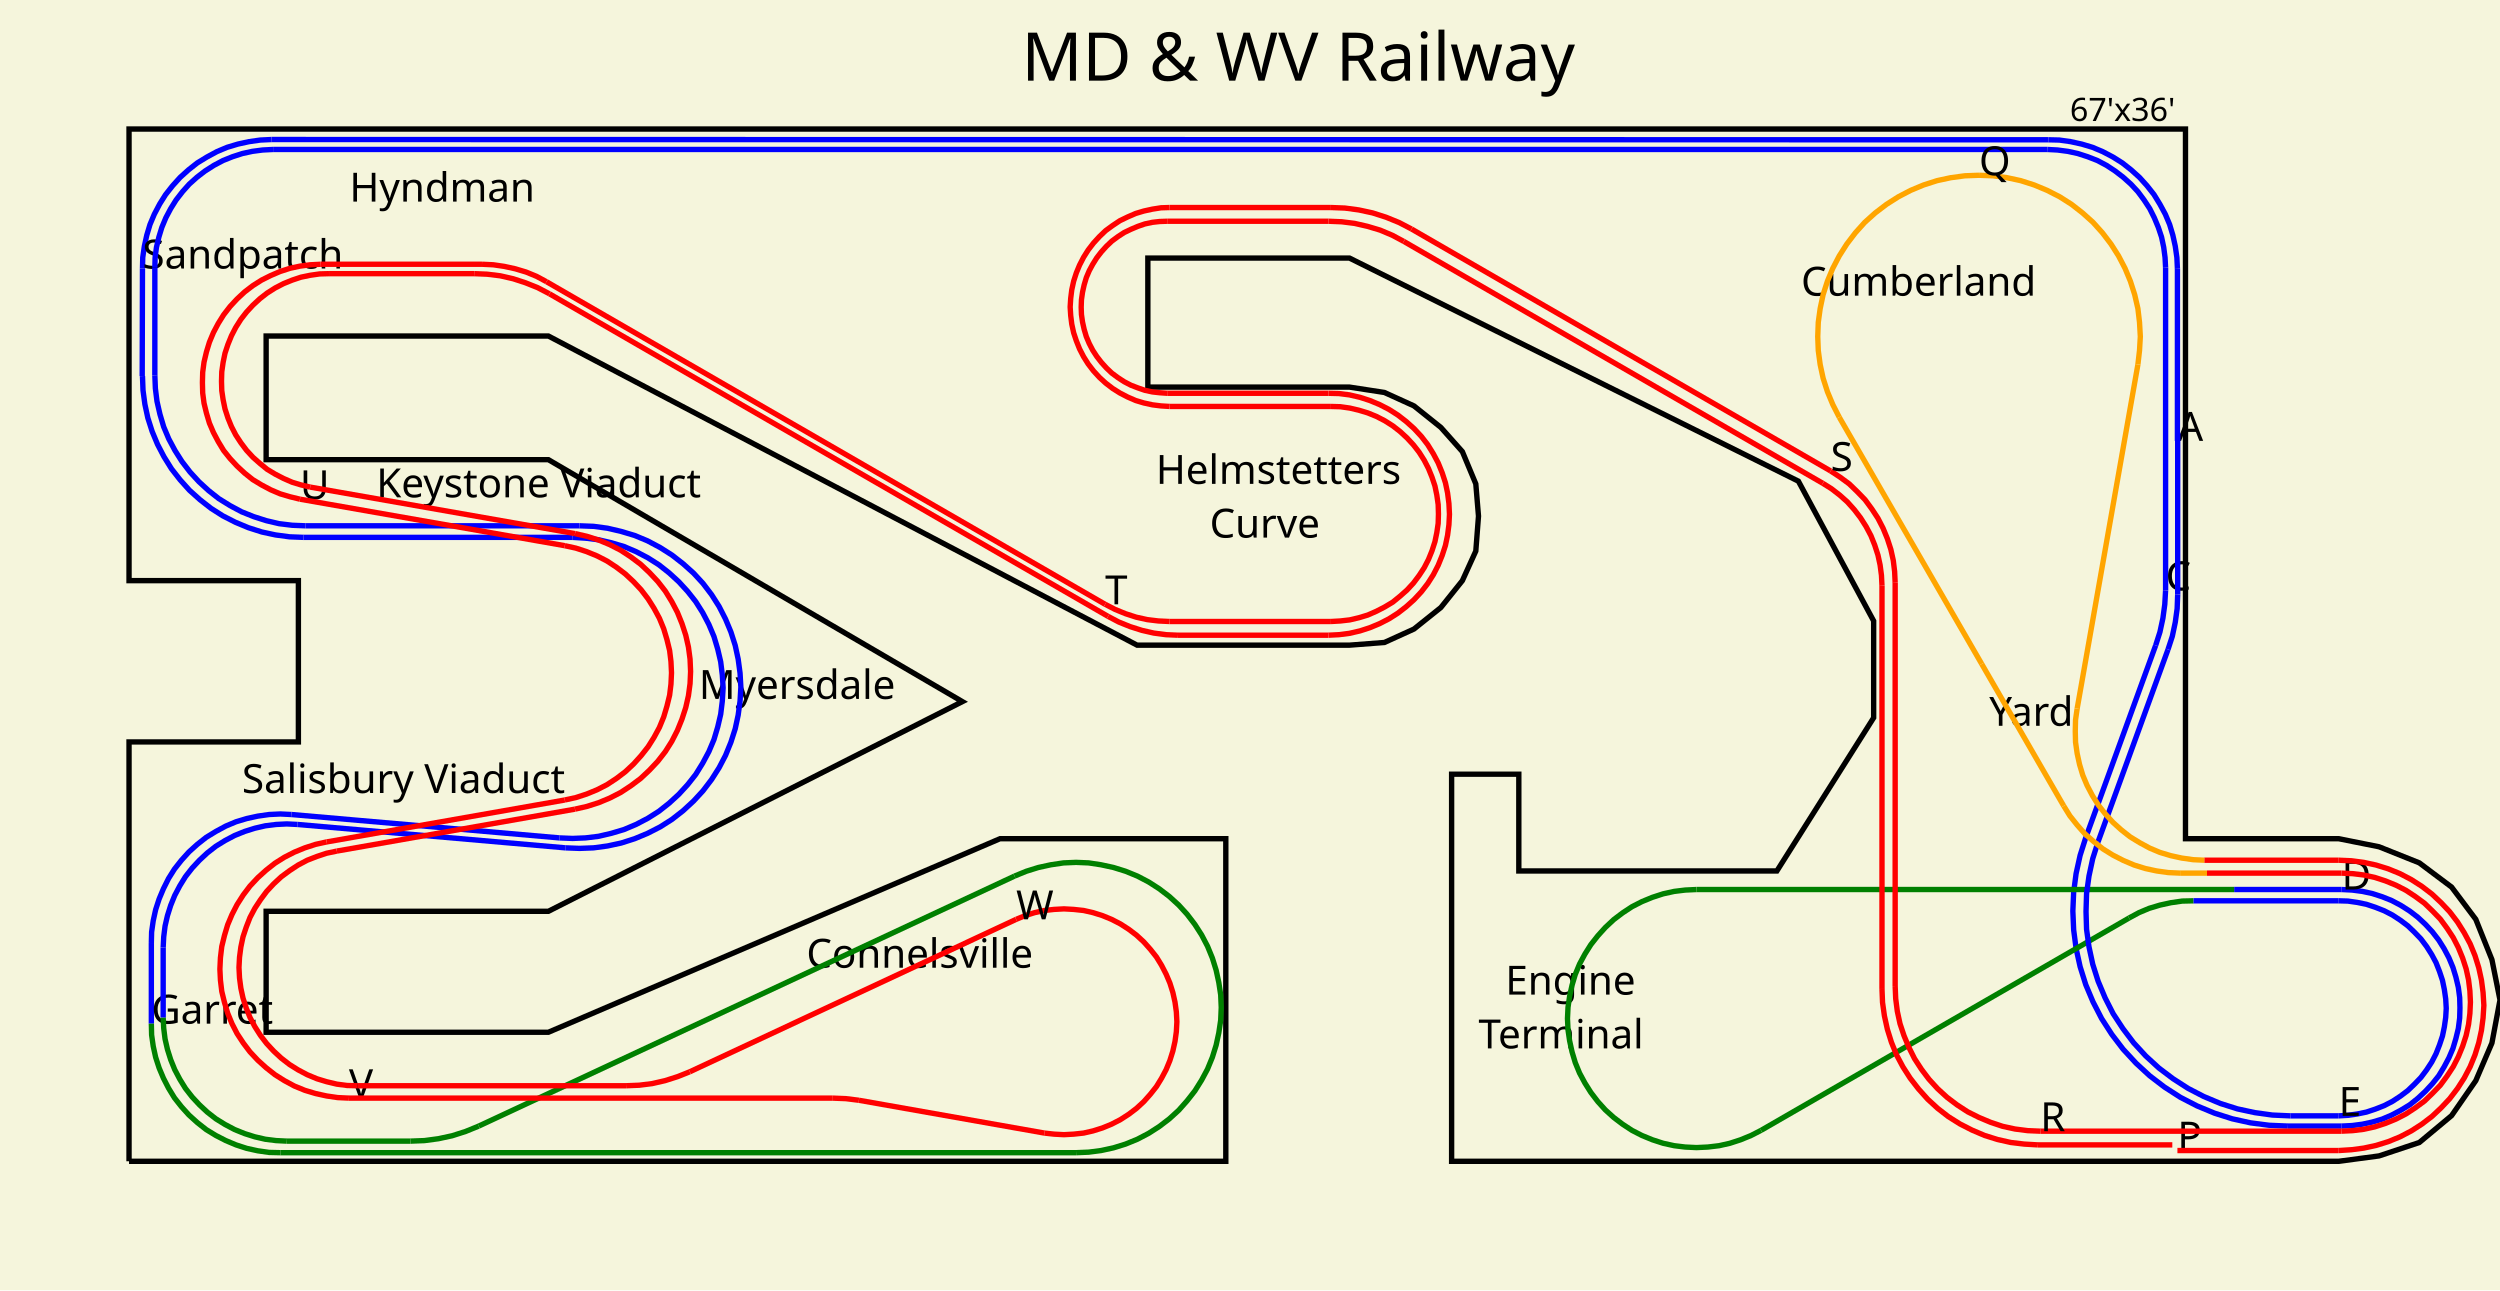
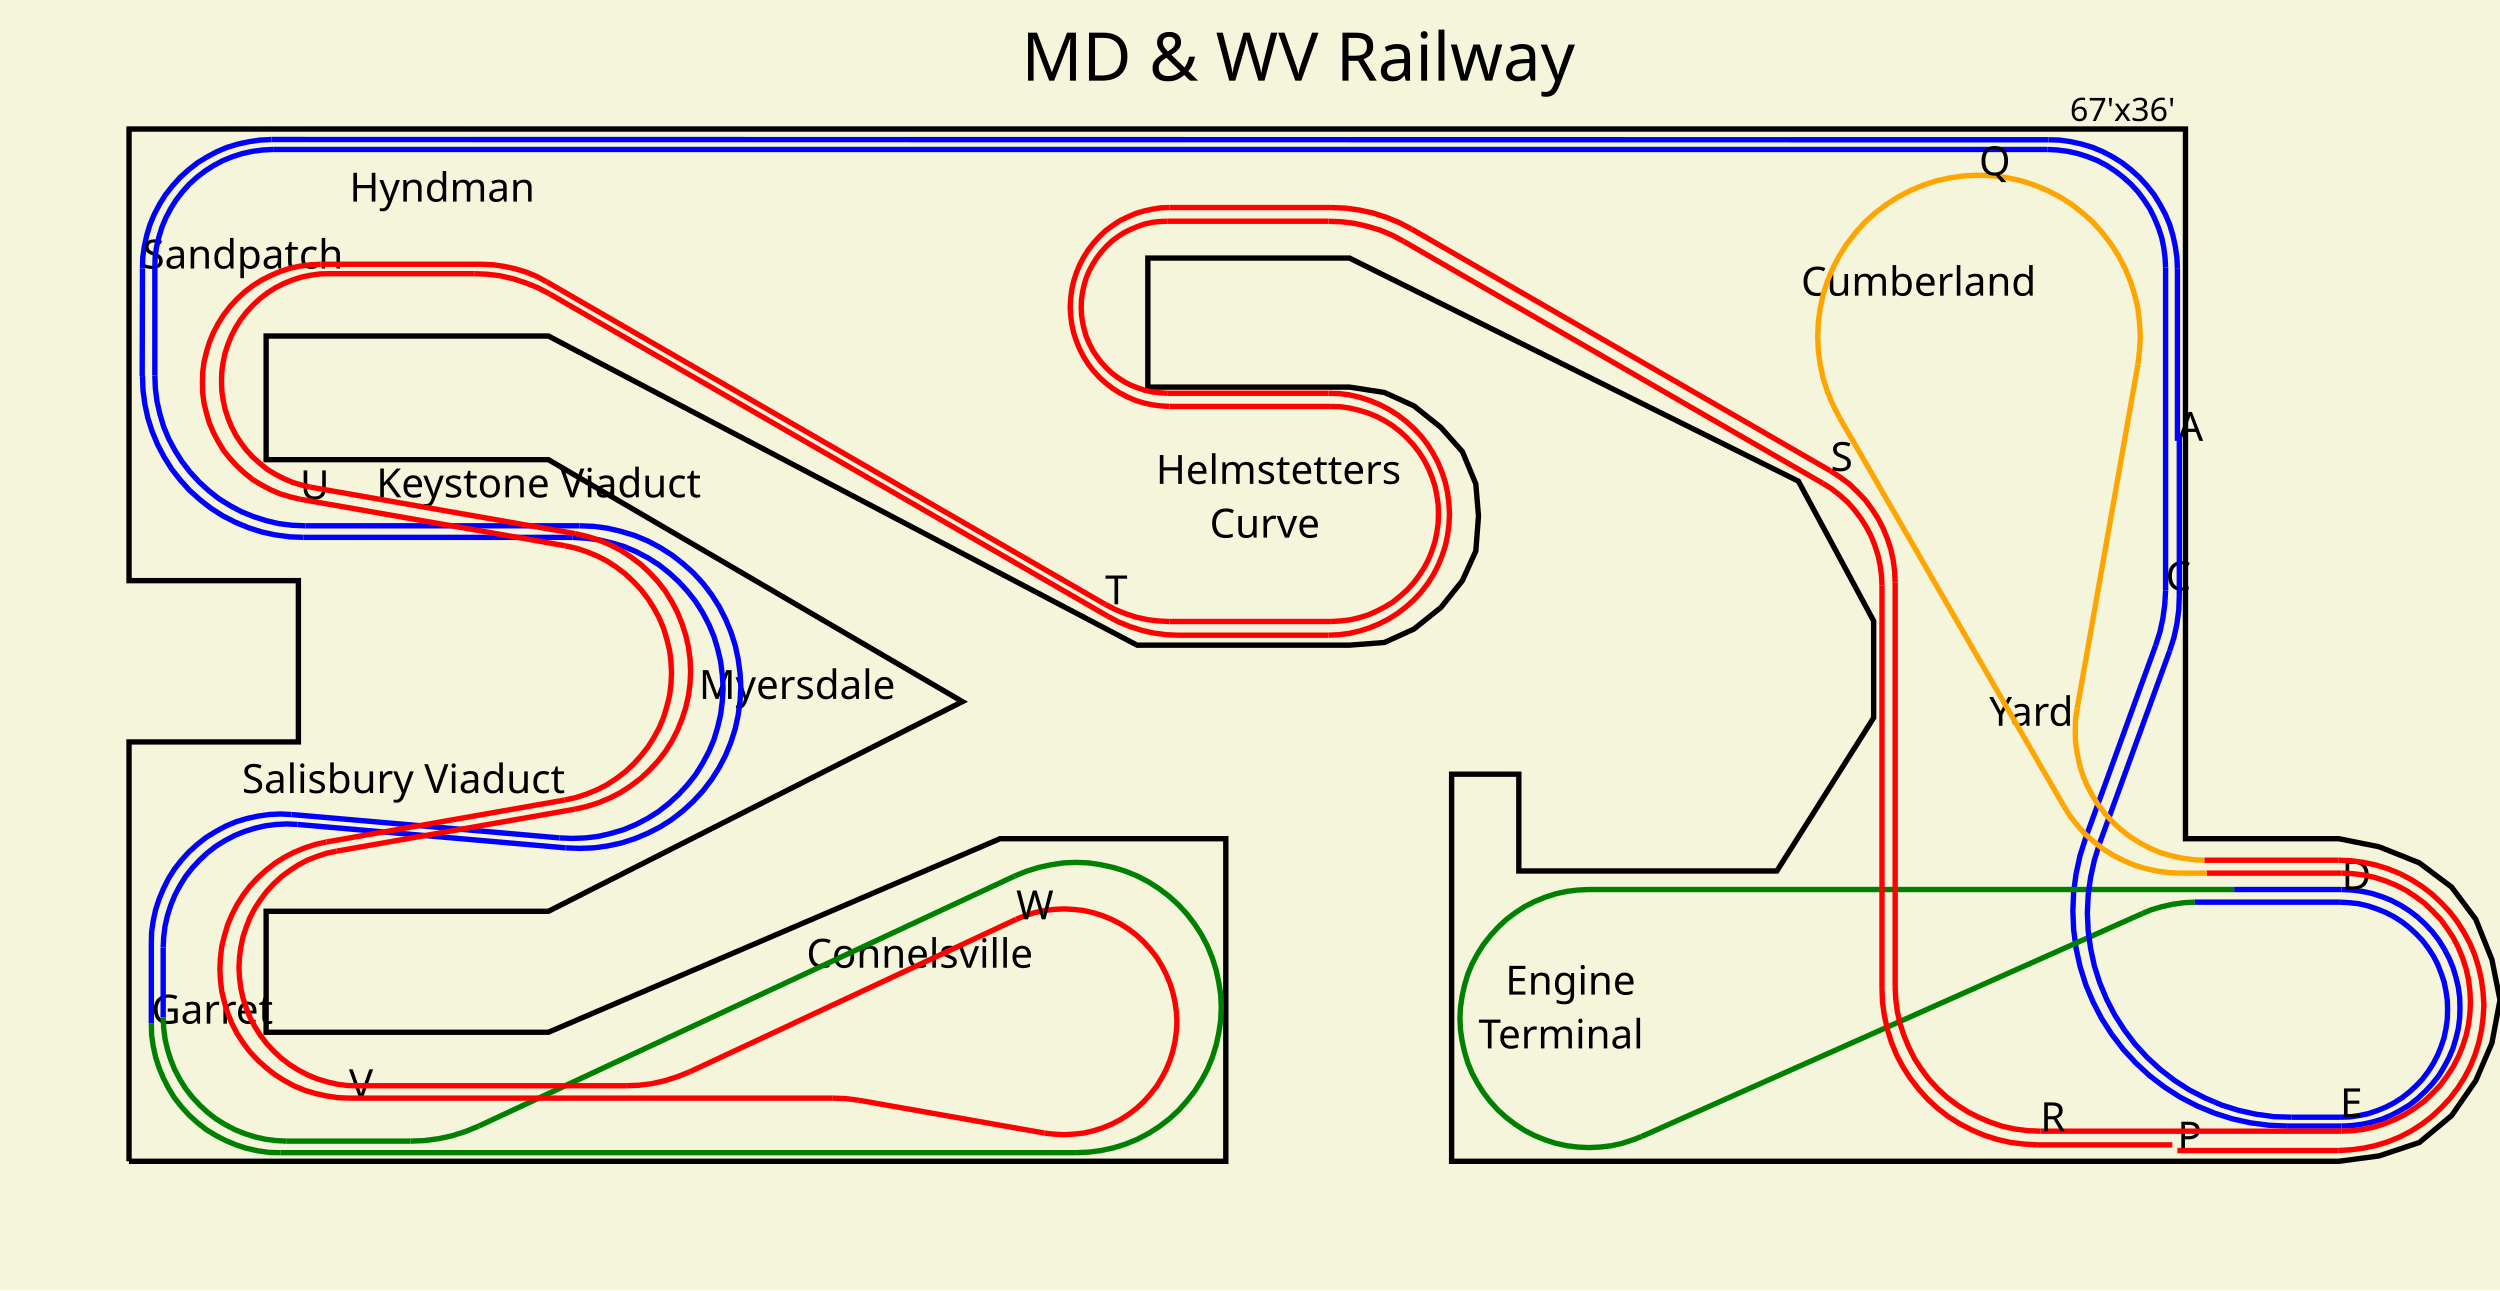
<svg xmlns="http://www.w3.org/2000/svg" version="1.1" baseProfile="full" width="9300" height="4800">
  <rect width="100%" height="100%" fill="beige" />
  <path d="M480 4320 L4560 4320 L4560 3120 L3720 3120 L2040 3840 L990 3840 L990 3390 L2040 3390 L3580 2610 L2040 1710 L990 1710 L990 1250 L2040 1250 L4230 2400 L5020 2400 L5150 2390 L5260 2340 L5360 2260 L5440 2160 L5490 2050 L5500 1920 L5490 1800 L5440 1680 L5360 1590 L5260 1510 L5150 1460 L5020 1440 L4270 1440 L4270 960 L5020 960 L6690 1790 L6970 2310 L6970 2670 L6610 3240 L5650 3240 L5650 2880 L5400 2880 L5400 4320 L8700 4320 L8850 4300 L9000 4250 L9120 4150 L9210 4020 L9270 3880 L9300 3720 L9270 3570 L9210 3420 L9120 3300 L9000 3210 L8850 3150 L8700 3120 L8130 3120 L8130 480 L480 480 L480 2160 L1110 2160 L1110 2760 L480 2760 L480 4320" stroke="black" stroke-width="20" fill="none" />
  <text x="7700" y="450" font-family="Verdana" font-size="120">67'x36'</text>
  <text x="3800" y="300" font-family="Verdana" font-size="250">MD &amp; WV Railway</text>
  <text x="6700" y="1100" font-family="Verdana" font-size="150">Cumberland</text>
  <text x="7400" y="2700" font-family="Verdana" font-size="150">Yard</text>
  <text x="4300" y="1800" font-family="Verdana" font-size="150">Helmstetters</text>
  <text x="4500" y="2000" font-family="Verdana" font-size="150">Curve</text>
  <text x="5600" y="3700" font-family="Verdana" font-size="150">Engine</text>
  <text x="5500" y="3900" font-family="Verdana" font-size="150">Terminal</text>
  <text x="1300" y="750" font-family="Verdana" font-size="150">Hyndman</text>
  <text x="1400" y="1850" font-family="Verdana" font-size="150">Keystone Viaduct</text>
  <text x="2600" y="2600" font-family="Verdana" font-size="150">Myersdale</text>
  <text x="900" y="2950" font-family="Verdana" font-size="150">Salisbury Viaduct</text>
  <text x="3000" y="3600" font-family="Verdana" font-size="150">Connelsville</text>
# lbl: A, xPos 810.00, yPos 316.00, dir 90.00
  <text x="8100" y="1640" font-family="Verdana" font-size="150">A</text>

# str: xPos    810, yPos 316, dir 90, len 64.00
  <line x1="8100" y1="1640" x2="8100" y2="1000" style="stroke:blue;stroke-width:20" />

# curve: rad 0.0, dAng 90.0, color blue
#   col blue
 
 <path d="M8100 1000 L8098 958 L8092 916 L8083 875 L8071 835 L8055 797 L8035 760 L8013 724 L7987 691 L7959 660 L7928 632 L7895 606 L7860 584 L7822 564 L7784 548 L7744 536 L7703 527 L7661 521 L7620 520 L7620 520 " stroke="blue" stroke-width="20" fill="none" />"

# str: xPos    762, yPos 428, dir 180, len 661.00
  <line x1="7620" y1="520" x2="1010" y2="519" style="stroke:blue;stroke-width:20" />

# curve: rad 0.0, dAng 90.0, color blue
#   col blue
 
 <path d="M1010 519 L968 521 L926 527 L885 536 L845 548 L807 564 L770 584 L734 606 L701 632 L670 660 L642 691 L616 724 L594 759 L574 797 L558 835 L546 875 L537 916 L531 958 L530 999 L530 999 " stroke="blue" stroke-width="20" fill="none" />"
# lbl: Sandpatch, xPos  53.00, yPos 380.00, dir 270.00
  <text x="530" y="999" font-family="Verdana" font-size="150">Sandpatch</text>

# str: xPos     53, yPos 380, dir 270, len 40.00
  <line x1="530" y1="999" x2="529" y2="1399" style="stroke:blue;stroke-width:20" />

# curve: rad 0.0, dAng 90.0, color blue
#   col blue
 
 <path d="M530 1399 L532 1452 L539 1504 L550 1555 L566 1605 L586 1653 L610 1699 L638 1744 L670 1785 L705 1824 L744 1859 L785 1891 L829 1919 L876 1943 L924 1963 L974 1979 L1025 1990 L1077 1997 L1129 1999 L1129 1999 " stroke="blue" stroke-width="20" fill="none" />"

# str: xPos    112, yPos 280, dir 0, len 100.00
  <line x1="1129" y1="1999" x2="2130" y2="1999" style="stroke:blue;stroke-width:20" />

# curve: rad 0.0, dAng -185.0, color blue
#   col blue
 
 <path d="M2081 3117 L2130 3119 L2178 3117 L2227 3111 L2274 3100 L2321 3086 L2366 3067 L2410 3044 L2451 3018 L2489 2988 L2525 2955 L2558 2919 L2588 2881 L2614 2839 L2637 2796 L2656 2751 L2670 2704 L2681 2657 L2687 2608 L2690 2559 L2687 2511 L2681 2462 L2670 2415 L2656 2368 L2637 2323 L2614 2279 L2588 2238 L2558 2200 L2525 2164 L2489 2131 L2451 2101 L2410 2075 L2366 2052 L2321 2033 L2274 2019 L2227 2008 L2178 2002 L2130 1999 L2130 1999 " stroke="blue" stroke-width="20" fill="none" />"

# str: xPos    208, yPos 168, dir -185, len 100.00
  <line x1="2081" y1="3117" x2="1084" y2="3030" style="stroke:blue;stroke-width:20" />

# curve: rad 0.0, dAng 95.0, color blue
#   col blue
 
 <path d="M1084 3030 L1043 3028 L1001 3030 L959 3036 L918 3045 L878 3057 L840 3073 L803 3093 L767 3115 L734 3141 L703 3169 L675 3200 L649 3233 L627 3268 L608 3306 L592 3344 L579 3384 L570 3425 L564 3467 L563 3508 L563 3508 " stroke="blue" stroke-width="20" fill="none" />"

# str: xPos     56, yPos 129, dir -90, len 30.00
  <line x1="563" y1="3508" x2="563" y2="3808" style="stroke:blue;stroke-width:20" />
# lbl: Garret, xPos  56.32, yPos 99.11, dir -90.00
  <text x="563" y="3808" font-family="Verdana" font-size="150">Garret</text>

# curve: rad 0.0, dAng 90.0, color green
#   col green
 
 <path d="M563 3808 L564 3850 L570 3892 L579 3933 L592 3973 L608 4011 L627 4048 L649 4084 L675 4117 L703 4148 L734 4176 L767 4202 L803 4224 L840 4243 L878 4259 L918 4272 L959 4281 L1001 4287 L1043 4288 L1043 4288 " stroke="green" stroke-width="20" fill="none" />"

# str: xPos    104, yPos 51, dir 0, len 296.00
  <line x1="1043" y1="4288" x2="4003" y2="4288" style="stroke:green;stroke-width:20" />

# curve: rad 0.0, dAng 205.0, color green
#   col green
 
 <path d="M4003 4288 L4050 4286 L4096 4280 L4142 4270 L4187 4256 L4231 4238 L4273 4216 L4312 4191 L4350 4162 L4385 4130 L4416 4095 L4445 4058 L4470 4018 L4492 3977 L4510 3933 L4524 3888 L4534 3842 L4541 3795 L4543 3748 L4541 3701 L4534 3655 L4524 3609 L4510 3564 L4492 3520 L4470 3478 L4445 3439 L4416 3401 L4385 3367 L4350 3335 L4312 3306 L4273 3281 L4231 3259 L4187 3241 L4142 3227 L4096 3217 L4050 3210 L4003 3208 L3956 3210 L3909 3217 L3863 3227 L3818 3241 L3774 3259 L3774 3259 " stroke="green" stroke-width="20" fill="none" />"

# str: xPos    377, yPos 154, dir 205, len 220.00
  <line x1="3774" y1="3259" x2="1781" y2="4189" style="stroke:green;stroke-width:20" />

# curve: rad 0.0, dAng -25.0, color green
#   col green
 
 <path d="M1527 4245 L1579 4243 L1631 4236 L1682 4225 L1732 4209 L1781 4189 L1781 4189 " stroke="green" stroke-width="20" fill="none" />"

# str: xPos    152, yPos 55, dir 180, len 46.00
  <line x1="1527" y1="4245" x2="1067" y2="4245" style="stroke:green;stroke-width:20" />

# curve: rad 0.0, dAng -90.0, color green
#   col green
 
 <path d="M607 3785 L609 3825 L614 3865 L623 3904 L635 3942 L650 3979 L669 4015 L690 4049 L715 4081 L742 4110 L771 4137 L803 4162 L837 4183 L873 4202 L910 4217 L948 4229 L987 4238 L1027 4243 L1067 4245 L1067 4245 " stroke="green" stroke-width="20" fill="none" />"

# str: xPos     60, yPos 101, dir 90, len 26.00
  <line x1="607" y1="3785" x2="607" y2="3525" style="stroke:blue;stroke-width:20" />

# curve: rad 0.0, dAng -95.0, color blue
#   col blue
 
 <path d="M1107 3067 L1067 3065 L1027 3067 L987 3072 L948 3081 L910 3093 L873 3108 L837 3127 L803 3148 L771 3173 L742 3200 L715 3229 L690 3261 L669 3295 L650 3331 L635 3368 L623 3406 L614 3445 L609 3485 L607 3525 L607 3525 " stroke="blue" stroke-width="20" fill="none" />"

# str: xPos    110, yPos 173, dir -5, len 100.00
  <line x1="1107" y1="3067" x2="2103" y2="3154" style="stroke:blue;stroke-width:20" />

# curve: rad 0.0, dAng 185.0, color blue
#   col blue
 
 <path d="M2103 3154 L2156 3156 L2208 3154 L2260 3147 L2311 3136 L2361 3120 L2409 3100 L2456 3076 L2500 3048 L2541 3016 L2580 2980 L2615 2942 L2647 2900 L2675 2856 L2699 2810 L2719 2761 L2735 2711 L2746 2660 L2753 2608 L2756 2556 L2753 2504 L2746 2452 L2735 2401 L2719 2351 L2699 2303 L2675 2256 L2647 2212 L2615 2170 L2580 2132 L2541 2097 L2500 2065 L2456 2037 L2409 2012 L2361 1992 L2311 1977 L2260 1965 L2208 1958 L2156 1956 L2156 1956 " stroke="blue" stroke-width="20" fill="none" />"

# str: xPos    215, yPos 284, dir 180, len 102.00
  <line x1="2156" y1="1956" x2="1136" y2="1956" style="stroke:blue;stroke-width:20" />

# curve: rad 0.0, dAng -90.0, color blue
#   col blue
 
 <path d="M576 1396 L578 1445 L584 1493 L595 1541 L609 1588 L628 1633 L651 1676 L677 1717 L707 1756 L740 1792 L776 1825 L814 1855 L856 1881 L899 1904 L944 1922 L991 1937 L1038 1948 L1087 1954 L1136 1956 L1136 1956 " stroke="blue" stroke-width="20" fill="none" />"

# str: xPos     57, yPos 340, dir 90, len 40.00
  <line x1="576" y1="1396" x2="576" y2="996" style="stroke:blue;stroke-width:20" />

# curve: rad 0.0, dAng -90.0, color blue
#   col blue
 
 <path d="M1016 556 L977 558 L939 563 L902 571 L865 583 L830 597 L796 615 L763 636 L733 659 L704 685 L679 713 L655 744 L635 776 L617 810 L602 846 L591 882 L582 920 L577 958 L576 996 L576 996 " stroke="blue" stroke-width="20" fill="none" />"

# str: xPos    101, yPos 424, dir 0, len 660.00
  <line x1="1016" y1="556" x2="7616" y2="556" style="stroke:blue;stroke-width:20" />

# curve: rad 0.0, dAng -90.0, color blue
#   col blue
 
 <path d="M8056 996 L8054 958 L8049 920 L8041 882 L8029 846 L8014 810 L7997 776 L7976 744 L7953 713 L7927 685 L7898 659 L7868 636 L7836 615 L7802 597 L7766 583 L7729 571 L7692 563 L7654 558 L7616 556 L7616 556 " stroke="blue" stroke-width="20" fill="none" />"

# str: xPos    805, yPos 380, dir -90, len 120.00
  <line x1="8056" y1="996" x2="8056" y2="2196" style="stroke:blue;stroke-width:20" />
# lbl: C, xPos 805.61, yPos 260.34, dir -90.00
  <text x="8056" y="2196" font-family="Verdana" font-size="150">C</text>

# curve: rad 0.0, dAng -20.0, color blue
#   col blue
 
 <path d="M8019 2401 L8035 2351 L8046 2300 L8053 2248 L8056 2196 L8056 2196 " stroke="blue" stroke-width="20" fill="none" />"

# str: xPos    801, yPos 239, dir -110, len 76.00
  <line x1="8019" y1="2401" x2="7759" y2="3116" style="stroke:blue;stroke-width:20" />

# curve: rad 0.0, dAng 110.0, color blue
#   col blue
 
 <path d="M7759 3116 L7738 3182 L7723 3250 L7714 3319 L7711 3389 L7714 3459 L7723 3528 L7738 3596 L7759 3663 L7786 3727 L7818 3789 L7856 3848 L7898 3903 L7946 3955 L7997 4002 L8052 4044 L8111 4082 L8173 4114 L8238 4141 L8304 4162 L8372 4177 L8441 4186 L8511 4189 L8511 4189 " stroke="blue" stroke-width="20" fill="none" />"

# str: xPos    851, yPos 61, dir 0, len 20.00
  <line x1="8511" y1="4189" x2="8711" y2="4189" style="stroke:blue;stroke-width:20" />

# curve: rad 0.0, dAng 180.0, color blue
#   col blue
 
 <path d="M8711 4189 L8750 4187 L8788 4182 L8825 4174 L8862 4163 L8897 4148 L8931 4130 L8964 4110 L8994 4086 L9022 4060 L9048 4032 L9072 4002 L9092 3969 L9110 3935 L9125 3900 L9136 3863 L9145 3826 L9150 3787 L9151 3749 L9150 3711 L9145 3673 L9136 3635 L9125 3599 L9110 3563 L9092 3529 L9072 3497 L9048 3466 L9022 3438 L8994 3412 L8964 3389 L8931 3368 L8897 3350 L8862 3336 L8825 3324 L8788 3316 L8750 3311 L8711 3309 L8711 3309 " stroke="blue" stroke-width="20" fill="none" />"
# lbl: D, xPos 871.17, yPos 149.04, dir 180.00
  <text x="8711" y="3309" font-family="Verdana" font-size="150">D</text>

# str: xPos    871, yPos 149, dir 180, len 40.00
  <line x1="8711" y1="3309" x2="8311" y2="3309" style="stroke:blue;stroke-width:20" />

- # str: xPos    831, yPos 149, dir 180, len 200.00
-   <line x1="8311" y1="3309" x2="6311" y2="3309" style="stroke:green;stroke-width:20" />
- 
- # curve: rad 0.0, dAng 210.0, color green
- #   col green
-  
-  <path d="M6311 3309 L6269 3311 L6228 3316 L6187 3325 L6147 3338 L6108 3354 L6071 3373 L6036 3396 L6003 3421 L5972 3450 L5944 3481 L5918 3514 L5896 3549 L5876 3586 L5860 3625 L5848 3665 L5839 3706 L5833 3747 L5831 3789 L5833 3831 L5839 3872 L5848 3913 L5860 3953 L5876 3992 L5896 4029 L5918 4064 L5944 4098 L5972 4129 L6003 4157 L6036 4182 L6071 4205 L6108 4224 L6147 4240 L6187 4253 L6228 4262 L6269 4267 L6311 4269 L6353 4267 L6395 4262 L6435 4253 L6475 4240 L6514 4224 L6551 4205 L6551 4205 " stroke="green" stroke-width="20" fill="none" />"
- 
- # str: xPos    655, yPos 59, dir 30, len 158.00
-   <line x1="6551" y1="4205" x2="7920" y2="3415" style="stroke:green;stroke-width:20" />
- 
- # curve: rad 0.0, dAng -30.0, color green
- #   col green
-  
-  <path d="M8160 3351 L8118 3352 L8076 3358 L8035 3367 L7995 3379 L7957 3395 L7920 3415 L7920 3415 " stroke="green" stroke-width="20" fill="none" />"
+ # str: xPos    831, yPos 149, dir 180, len 240.00
+   <line x1="8311" y1="3309" x2="5911" y2="3309" style="stroke:green;stroke-width:20" />
+ 
+ # curve: rad 0.0, dAng 204.0, color green
+ #   col green
+  
+  <path d="M5911 3309 L5869 3311 L5828 3316 L5787 3325 L5747 3338 L5708 3354 L5671 3373 L5636 3396 L5603 3421 L5572 3450 L5544 3481 L5518 3514 L5496 3549 L5476 3586 L5460 3625 L5448 3665 L5439 3706 L5433 3747 L5431 3789 L5433 3831 L5439 3872 L5448 3913 L5460 3953 L5476 3992 L5496 4029 L5518 4064 L5544 4098 L5572 4129 L5603 4157 L5636 4182 L5671 4205 L5708 4224 L5747 4240 L5787 4253 L5828 4262 L5869 4267 L5911 4269 L5953 4267 L5995 4262 L6035 4253 L6075 4240 L6106 4228 " stroke="green" stroke-width="20" fill="none" />"
+ 
+ # str: xPos    610, yPos 57, dir 24, len 204.00
+   <line x1="6106" y1="4228" x2="7970" y2="3398" style="stroke:green;stroke-width:20" />
+ 
+ # curve: rad 0.0, dAng -24.0, color green
+ #   col green
+  
+  <path d="M8165 3356 L8123 3358 L8082 3364 L8041 3373 L8001 3385 L7970 3398 " stroke="green" stroke-width="20" fill="none" />"

# str: xPos    816, yPos 144, dir 0, len 54.00
-   <line x1="8160" y1="3351" x2="8700" y2="3351" style="stroke:blue;stroke-width:20" />
+   <line x1="8165" y1="3356" x2="8705" y2="3356" style="stroke:blue;stroke-width:20" />

# curve: rad 0.0, dAng -180.0, color blue
#   col blue
 
-  <path d="M8700 4151 L8734 4149 L8769 4144 L8803 4137 L8836 4126 L8869 4113 L8900 4097 L8929 4078 L8957 4057 L8982 4033 L9006 4008 L9027 3980 L9046 3951 L9062 3920 L9075 3887 L9086 3854 L9093 3820 L9098 3785 L9100 3751 L9098 3716 L9093 3681 L9086 3647 L9075 3614 L9062 3581 L9046 3551 L9027 3521 L9006 3493 L8982 3468 L8957 3444 L8929 3423 L8900 3404 L8869 3388 L8836 3375 L8803 3364 L8769 3357 L8734 3352 L8700 3351 L8700 3351 " stroke="blue" stroke-width="20" fill="none" />"
- # lbl: E, xPos 870.00, yPos 64.90, dir -180.00
-   <text x="8700" y="4151" font-family="Verdana" font-size="150">E</text>
+  <path d="M8705 4156 L8740 4155 L8775 4150 L8809 4143 L8842 4132 L8874 4119 L8905 4103 L8935 4084 L8962 4063 L8988 4039 L9012 4014 L9033 3986 L9052 3956 L9068 3925 L9081 3893 L9092 3860 L9099 3826 L9104 3791 L9105 3756 L9104 3722 L9099 3687 L9092 3653 L9081 3620 L9068 3587 L9052 3556 L9033 3527 L9012 3499 L8988 3474 L8962 3450 L8935 3429 L8905 3410 L8874 3394 L8842 3381 L8809 3370 L8775 3362 L8740 3358 L8705 3356 L8705 3356 " stroke="blue" stroke-width="20" fill="none" />"
+ # lbl: E, xPos 870.58, yPos 64.31, dir -180.00
+   <text x="8705" y="4156" font-family="Verdana" font-size="150">E</text>

# str: xPos    870, yPos 64, dir -180, len 18.00
-   <line x1="8700" y1="4151" x2="8520" y2="4151" style="stroke:blue;stroke-width:20" />
+   <line x1="8705" y1="4156" x2="8525" y2="4156" style="stroke:blue;stroke-width:20" />

# curve: rad 0.0, dAng -110.0, color blue
#   col blue
 
-  <path d="M7805 3131 L7785 3194 L7771 3259 L7762 3324 L7760 3391 L7762 3457 L7771 3522 L7785 3587 L7805 3650 L7831 3712 L7861 3771 L7897 3826 L7937 3879 L7982 3928 L8031 3973 L8084 4013 L8140 4049 L8198 4079 L8260 4105 L8323 4125 L8388 4139 L8453 4148 L8520 4151 L8520 4151 " stroke="blue" stroke-width="20" fill="none" />"
- 
- # str: xPos    780, yPos 166, dir -290, len 76.00
-   <line x1="7805" y1="3131" x2="8065" y2="2416" style="stroke:blue;stroke-width:20" />
+  <path d="M7811 3136 L7791 3200 L7777 3264 L7768 3330 L7765 3396 L7768 3463 L7777 3528 L7791 3593 L7811 3656 L7837 3718 L7867 3776 L7903 3832 L7943 3885 L7988 3934 L8037 3979 L8089 4019 L8145 4055 L8204 4085 L8265 4111 L8329 4131 L8393 4145 L8459 4154 L8525 4156 L8525 4156 " stroke="blue" stroke-width="20" fill="none" />"
+ 
+ # str: xPos    781, yPos 166, dir -290, len 76.00
+   <line x1="7811" y1="3136" x2="8071" y2="2422" style="stroke:blue;stroke-width:20" />

# curve: rad 0.0, dAng 20.0, color blue
#   col blue
 
-  <path d="M8065 2416 L8081 2367 L8092 2315 L8099 2264 L8101 2211 L8101 2211 " stroke="blue" stroke-width="20" fill="none" />"
+  <path d="M8071 2422 L8087 2372 L8098 2321 L8105 2269 L8107 2217 L8107 2217 " stroke="blue" stroke-width="20" fill="none" />"

# str: xPos    810, yPos 258, dir -270, len 60.00
-   <line x1="8101" y1="2211" x2="8101" y2="1611" style="stroke:blue;stroke-width:20" />
+   <line x1="8107" y1="2217" x2="8107" y2="1617" style="stroke:blue;stroke-width:20" />
# lbl: P, xPos 810.00, yPos 52.00, dir 0.00
  <text x="8100" y="4280" font-family="Verdana" font-size="150">P</text>

# str: xPos    810, yPos 52, dir 0, len 60.00
  <line x1="8100" y1="4280" x2="8700" y2="4280" style="stroke:red;stroke-width:20" />

# curve: rad 0.0, dAng 180.0, color red
#   col red
 
 <path d="M8700 4280 L8747 4277 L8793 4271 L8839 4261 L8884 4247 L8928 4229 L8970 4207 L9009 4182 L9047 4153 L9081 4121 L9113 4087 L9142 4049 L9167 4010 L9189 3968 L9207 3924 L9221 3879 L9231 3833 L9237 3787 L9240 3740 L9237 3692 L9231 3646 L9221 3600 L9207 3555 L9189 3511 L9167 3470 L9142 3430 L9113 3392 L9081 3358 L9047 3326 L9009 3297 L8970 3272 L8928 3250 L8884 3232 L8839 3218 L8793 3208 L8747 3202 L8700 3200 L8700 3200 " stroke="red" stroke-width="20" fill="none" />"

# str: xPos    870, yPos 160, dir 180, len 50.00
  <line x1="8700" y1="3200" x2="8200" y2="3200" style="stroke:red;stroke-width:20" />

# curve: rad 0.0, dAng -100.0, color orange
#   col orange
 
 <path d="M7727 2636 L7721 2678 L7720 2720 L7721 2761 L7727 2803 L7736 2844 L7748 2884 L7764 2922 L7784 2960 L7806 2995 L7832 3028 L7860 3059 L7891 3087 L7924 3113 L7960 3135 L7997 3155 L8035 3171 L8075 3183 L8116 3192 L8158 3198 L8200 3200 L8200 3200 " stroke="orange" stroke-width="20" fill="none" />"

# str: xPos    772, yPos 216, dir 80, len 130.00
  <line x1="7727" y1="2636" x2="7953" y2="1356" style="stroke:orange;stroke-width:20" />

# curve: rad 0.0, dAng 100.0, color orange
#   col orange
 
 <path d="M7953 1356 L7959 1304 L7962 1252 L7959 1199 L7953 1148 L7941 1096 L7925 1046 L7905 998 L7881 952 L7853 908 L7821 866 L7786 827 L7747 792 L7706 760 L7662 732 L7615 708 L7567 688 L7517 672 L7466 661 L7414 654 L7362 652 L7362 652 " stroke="orange" stroke-width="20" fill="none" />"
# lbl: Q, xPos 736.22, yPos 414.78, dir 180.00
  <text x="7362" y="652" font-family="Verdana" font-size="150">Q</text>

# curve: rad 0.0, dAng 120.0, color orange
#   col orange
 
 <path d="M7362 652 L7309 654 L7257 661 L7206 672 L7156 688 L7108 708 L7062 732 L7018 760 L6976 792 L6937 827 L6902 866 L6870 908 L6842 952 L6818 998 L6798 1046 L6782 1096 L6771 1148 L6764 1199 L6762 1252 L6764 1304 L6771 1356 L6782 1407 L6798 1457 L6818 1505 L6842 1552 L6842 1552 " stroke="orange" stroke-width="20" fill="none" />"

# str: xPos    684, yPos 324, dir 300, len 106.00
  <line x1="6842" y1="1552" x2="7372" y2="2470" style="stroke:orange;stroke-width:20" />

# str: xPos    737, yPos 232, dir 300, len 61.00
  <line x1="7372" y1="2470" x2="7677" y2="2998" style="stroke:orange;stroke-width:20" />

# curve: rad 0.0, dAng 60.0, color orange
#   col orange
 
 <path d="M7677 2998 L7700 3035 L7727 3069 L7756 3102 L7789 3131 L7823 3158 L7860 3181 L7899 3201 L7939 3218 L7981 3231 L8023 3240 L8066 3246 L8110 3248 L8110 3248 " stroke="orange" stroke-width="20" fill="none" />"

# str: xPos    811, yPos 155, dir 0, len 10.00
  <line x1="8110" y1="3248" x2="8210" y2="3248" style="stroke:orange;stroke-width:20" />

# str: xPos    821, yPos 155, dir 0, len 50.00
  <line x1="8210" y1="3248" x2="8710" y2="3248" style="stroke:red;stroke-width:20" />

# curve: rad 0.0, dAng -180.0, color red
#   col red
 
 <path d="M8710 4208 L8752 4206 L8793 4201 L8834 4192 L8874 4179 L8913 4163 L8950 4144 L8985 4121 L9019 4096 L9049 4067 L9078 4037 L9103 4003 L9126 3968 L9145 3931 L9161 3892 L9174 3852 L9183 3811 L9188 3770 L9190 3728 L9188 3686 L9183 3645 L9174 3604 L9161 3564 L9145 3525 L9126 3488 L9103 3453 L9078 3419 L9049 3389 L9019 3360 L8985 3335 L8950 3312 L8913 3293 L8874 3277 L8834 3264 L8793 3255 L8752 3250 L8710 3248 L8710 3248 " stroke="red" stroke-width="20" fill="none" />"

# str: xPos    871, yPos 59, dir -180, len 112.00
  <line x1="8710" y1="4208" x2="7590" y2="4208" style="stroke:red;stroke-width:20" />
# lbl: R, xPos 759.05, yPos 59.15, dir -180.00
  <text x="7590" y="4208" font-family="Verdana" font-size="150">R</text>

# curve: rad 0.0, dAng -90.0, color red
#   col red
 
 <path d="M7050 3668 L7052 3715 L7058 3762 L7068 3808 L7083 3853 L7101 3896 L7122 3938 L7148 3978 L7176 4015 L7208 4050 L7243 4082 L7280 4110 L7320 4136 L7362 4157 L7405 4175 L7450 4190 L7496 4200 L7543 4206 L7590 4208 L7590 4208 " stroke="red" stroke-width="20" fill="none" />"

# str: xPos    705, yPos 113, dir -270, len 150.00
  <line x1="7050" y1="3668" x2="7050" y2="2168" style="stroke:red;stroke-width:20" />

# curve: rad 0.0, dAng 60.0, color red
#   col red
 
 <path d="M7050 2168 L7048 2126 L7043 2085 L7034 2044 L7021 2004 L7005 1965 L6986 1928 L6963 1893 L6938 1859 L6909 1829 L6879 1800 L6845 1775 L6810 1752 L6810 1752 " stroke="red" stroke-width="20" fill="none" />"
# lbl: S, xPos 681.05, yPos 304.72, dir -210.00
  <text x="6810" y="1752" font-family="Verdana" font-size="150">S</text>

# str: xPos    681, yPos 304, dir -210, len 180.00
  <line x1="6810" y1="1752" x2="5251" y2="852" style="stroke:red;stroke-width:20" />

# curve: rad 0.0, dAng 30.0, color red
#   col red
 
 <path d="M5251 852 L5205 828 L5156 808 L5106 792 L5055 781 L5003 774 L4951 772 L4951 772 " stroke="red" stroke-width="20" fill="none" />"

# str: xPos    495, yPos 402, dir -180, len 60.00
  <line x1="4951" y1="772" x2="4351" y2="772" style="stroke:red;stroke-width:20" />

# curve: rad 0.0, dAng 180.0, color red
#   col red
 
 <path d="M4351 772 L4319 773 L4287 778 L4255 785 L4225 794 L4195 807 L4166 821 L4139 839 L4113 858 L4090 880 L4068 904 L4048 930 L4031 957 L4016 986 L4004 1015 L3994 1046 L3987 1078 L3983 1110 L3981 1142 L3983 1174 L3987 1206 L3994 1238 L4004 1268 L4016 1298 L4031 1327 L4048 1354 L4068 1380 L4090 1404 L4113 1425 L4139 1445 L4166 1462 L4195 1477 L4225 1490 L4255 1499 L4287 1506 L4319 1510 L4351 1512 L4351 1512 " stroke="red" stroke-width="20" fill="none" />"

# str: xPos    435, yPos 328, dir 0, len 60.00
  <line x1="4351" y1="1512" x2="4951" y2="1512" style="stroke:red;stroke-width:20" />

# curve: rad 0.0, dAng -180.0, color red
#   col red
 
 <path d="M4951 2312 L4986 2310 L5021 2306 L5055 2298 L5088 2288 L5120 2274 L5151 2258 L5181 2240 L5208 2218 L5234 2195 L5258 2169 L5279 2141 L5298 2112 L5314 2081 L5327 2049 L5338 2015 L5345 1981 L5350 1947 L5351 1912 L5350 1877 L5345 1842 L5338 1808 L5327 1775 L5314 1743 L5298 1712 L5279 1682 L5258 1655 L5234 1629 L5208 1605 L5181 1584 L5151 1565 L5120 1549 L5088 1536 L5055 1526 L5021 1518 L4986 1513 L4951 1512 L4951 1512 " stroke="red" stroke-width="20" fill="none" />"

# str: xPos    495, yPos 248, dir -180, len 60.00
  <line x1="4951" y1="2312" x2="4351" y2="2312" style="stroke:red;stroke-width:20" />

# curve: rad 0.0, dAng -30.0, color red
#   col red
 
 <path d="M4111 2248 L4148 2267 L4187 2283 L4227 2296 L4268 2305 L4309 2310 L4351 2312 L4351 2312 " stroke="red" stroke-width="20" fill="none" />"
# lbl: T, xPos 411.17, yPos 255.19, dir -210.00
  <text x="4111" y="2248" font-family="Verdana" font-size="150">T</text>

# str: xPos    411, yPos 255, dir -210, len 240.00
  <line x1="4111" y1="2248" x2="2033" y2="1048" style="stroke:red;stroke-width:20" />

# curve: rad 0.0, dAng 30.0, color red
#   col red
 
 <path d="M2033 1048 L1996 1028 L1957 1012 L1917 1000 L1876 991 L1835 985 L1793 983 L1793 983 " stroke="red" stroke-width="20" fill="none" />"

# str: xPos    179, yPos 381, dir -180, len 60.00
  <line x1="1793" y1="983" x2="1193" y2="983" style="stroke:red;stroke-width:20" />

# curve: rad 0.0, dAng 170.0, color red
#   col red
 
 <path d="M1193 983 L1154 985 L1116 990 L1079 998 L1042 1010 L1007 1025 L973 1042 L940 1063 L910 1086 L882 1112 L856 1140 L832 1171 L812 1203 L794 1237 L779 1273 L768 1309 L759 1347 L754 1385 L753 1423 L754 1462 L759 1500 L768 1537 L779 1574 L794 1609 L812 1643 L832 1676 L856 1706 L882 1734 L910 1760 L940 1784 L973 1804 L1007 1822 L1042 1837 L1079 1848 L1116 1857 L1116 1857 " stroke="red" stroke-width="20" fill="none" />"
# lbl: U, xPos 111.68, yPos 294.29, dir -10.00
  <text x="1116" y="1857" font-family="Verdana" font-size="150">U</text>

# str: xPos    111, yPos 294, dir -10, len 100.00
  <line x1="1116" y1="1857" x2="2101" y2="2030" style="stroke:red;stroke-width:20" />

# curve: rad 0.0, dAng -160.0, color red
#   col red
 
 <path d="M2101 2976 L2142 2967 L2182 2954 L2221 2938 L2258 2919 L2293 2896 L2326 2871 L2357 2842 L2385 2811 L2411 2778 L2433 2743 L2453 2706 L2469 2667 L2481 2627 L2491 2586 L2496 2545 L2498 2503 L2496 2461 L2491 2420 L2481 2379 L2469 2339 L2453 2300 L2433 2263 L2411 2228 L2385 2194 L2357 2164 L2326 2135 L2293 2110 L2258 2087 L2221 2068 L2182 2052 L2142 2039 L2101 2030 L2101 2030 " stroke="red" stroke-width="20" fill="none" />"

# str: xPos    210, yPos 182, dir -170, len 90.00
  <line x1="2101" y1="2976" x2="1215" y2="3132" style="stroke:red;stroke-width:20" />

# curve: rad 0.0, dAng 170.0, color red
#   col red
 
 <path d="M1215 3132 L1174 3141 L1134 3154 L1095 3170 L1058 3189 L1023 3211 L990 3237 L959 3265 L930 3296 L905 3329 L882 3365 L863 3402 L847 3440 L835 3480 L825 3521 L820 3563 L818 3605 L820 3646 L825 3688 L835 3729 L847 3769 L863 3808 L882 3845 L905 3880 L930 3913 L959 3944 L990 3972 L1023 3998 L1058 4020 L1095 4040 L1134 4056 L1174 4068 L1215 4077 L1256 4083 L1298 4085 L1298 4085 " stroke="red" stroke-width="20" fill="none" />"
# lbl: V, xPos 129.87, yPos 71.49, dir 0.00
  <text x="1298" y="4085" font-family="Verdana" font-size="150">V</text>

# str: xPos    129, yPos 71, dir 0, len 180.00
  <line x1="1298" y1="4085" x2="3098" y2="4085" style="stroke:red;stroke-width:20" />

# curve: rad 0.0, dAng -10.0, color red
#   col red
 
 <path d="M3195 4093 L3147 4087 L3098 4085 L3098 4085 " stroke="red" stroke-width="20" fill="none" />"

# str: xPos    319, yPos 70, dir -10, len 70.00
  <line x1="3195" y1="4093" x2="3885" y2="4215" style="stroke:red;stroke-width:20" />

# curve: rad 0.0, dAng 215.0, color red
#   col red
 
 <path d="M3885 4215 L3921 4219 L3958 4221 L3994 4219 L4031 4215 L4066 4207 L4101 4196 L4135 4182 L4168 4165 L4199 4145 L4228 4123 L4255 4098 L4279 4071 L4302 4042 L4321 4011 L4338 3979 L4352 3945 L4363 3910 L4371 3874 L4376 3838 L4378 3801 L4376 3764 L4371 3728 L4363 3692 L4352 3657 L4338 3624 L4321 3591 L4302 3560 L4279 3531 L4255 3504 L4228 3479 L4199 3457 L4168 3437 L4135 3420 L4101 3406 L4066 3395 L4031 3387 L3994 3383 L3958 3381 L3921 3383 L3885 3387 L3849 3395 L3814 3406 L3780 3420 L3780 3420 " stroke="red" stroke-width="20" fill="none" />"
# lbl: W, xPos 378.07, yPos 137.91, dir 205.00
  <text x="3780" y="3420" font-family="Verdana" font-size="150">W</text>

# str: xPos    378, yPos 137, dir 205, len 134.00
  <line x1="3780" y1="3420" x2="2566" y2="3987" style="stroke:red;stroke-width:20" />

# curve: rad 0.0, dAng -25.0, color red
#   col red
 
 <path d="M2329 4039 L2378 4037 L2426 4031 L2474 4020 L2521 4005 L2566 3987 L2566 3987 " stroke="red" stroke-width="20" fill="none" />"

# str: xPos    232, yPos 76, dir 180, len 100.00
  <line x1="2329" y1="4039" x2="1329" y2="4039" style="stroke:red;stroke-width:20" />

# curve: rad 0.0, dAng -170.0, color red
#   col red
 
 <path d="M1253 3166 L1215 3174 L1179 3186 L1143 3200 L1109 3218 L1077 3239 L1046 3262 L1018 3288 L992 3316 L969 3347 L948 3379 L930 3413 L916 3449 L904 3485 L896 3523 L891 3561 L889 3599 L891 3638 L896 3676 L904 3713 L916 3750 L930 3785 L948 3819 L969 3852 L992 3882 L1018 3910 L1046 3936 L1077 3960 L1109 3980 L1143 3998 L1179 4013 L1215 4024 L1253 4033 L1291 4038 L1329 4039 L1329 4039 " stroke="red" stroke-width="20" fill="none" />"

# str: xPos    125, yPos 163, dir 10, len 90.00
  <line x1="1253" y1="3166" x2="2139" y2="3010" style="stroke:red;stroke-width:20" />

# curve: rad 0.0, dAng 160.0, color red
#   col red
 
 <path d="M2139 3010 L2183 3000 L2227 2986 L2268 2969 L2309 2948 L2347 2923 L2383 2896 L2416 2865 L2447 2832 L2475 2796 L2499 2758 L2520 2717 L2537 2675 L2551 2632 L2561 2588 L2567 2543 L2569 2498 L2567 2452 L2561 2407 L2551 2363 L2537 2320 L2520 2278 L2499 2238 L2475 2199 L2447 2163 L2416 2130 L2383 2099 L2347 2072 L2309 2047 L2268 2026 L2227 2009 L2183 1995 L2139 1985 L2139 1985 " stroke="red" stroke-width="20" fill="none" />"

# str: xPos    213, yPos 281, dir 170, len 100.00
  <line x1="2139" y1="1985" x2="1154" y2="1812" style="stroke:red;stroke-width:20" />

# curve: rad 0.0, dAng -170.0, color red
#   col red
 
 <path d="M1224 1018 L1189 1019 L1154 1024 L1120 1031 L1087 1042 L1055 1055 L1024 1071 L994 1090 L967 1111 L941 1135 L917 1161 L896 1188 L877 1218 L861 1249 L848 1281 L837 1314 L830 1348 L825 1383 L824 1418 L825 1453 L830 1487 L837 1521 L848 1555 L861 1587 L877 1618 L896 1647 L917 1675 L941 1701 L967 1724 L994 1746 L1024 1764 L1055 1780 L1087 1794 L1120 1804 L1154 1812 L1154 1812 " stroke="red" stroke-width="20" fill="none" />"

# str: xPos    122, yPos 378, dir 0, len 54.00
  <line x1="1224" y1="1018" x2="1764" y2="1018" style="stroke:red;stroke-width:20" />

# curve: rad 0.0, dAng -30.0, color red
#   col red
 
 <path d="M2044 1093 L2000 1070 L1955 1052 L1909 1037 L1861 1026 L1812 1020 L1764 1018 L1764 1018 " stroke="red" stroke-width="20" fill="none" />"

# str: xPos    204, yPos 370, dir -30, len 240.00
  <line x1="2044" y1="1093" x2="4122" y2="2293" style="stroke:red;stroke-width:20" />

# curve: rad 0.0, dAng 30.0, color red
#   col red
 
 <path d="M4122 2293 L4162 2314 L4204 2331 L4248 2345 L4292 2355 L4337 2361 L4382 2363 L4382 2363 " stroke="red" stroke-width="20" fill="none" />"

# str: xPos    438, yPos 243, dir 0, len 56.00
  <line x1="4382" y1="2363" x2="4942" y2="2363" style="stroke:red;stroke-width:20" />

# curve: rad 0.0, dAng 180.0, color red
#   col red
 
 <path d="M4942 2363 L4981 2361 L5020 2356 L5059 2347 L5096 2335 L5132 2320 L5167 2302 L5200 2281 L5231 2257 L5260 2231 L5287 2202 L5311 2171 L5332 2138 L5350 2103 L5365 2066 L5377 2029 L5385 1991 L5390 1952 L5392 1913 L5390 1873 L5385 1834 L5377 1796 L5365 1759 L5350 1722 L5332 1688 L5311 1654 L5287 1623 L5260 1594 L5231 1568 L5200 1544 L5167 1523 L5132 1505 L5096 1490 L5059 1478 L5020 1469 L4981 1464 L4942 1463 L4942 1463 " stroke="red" stroke-width="20" fill="none" />"

# str: xPos    494, yPos 333, dir 180, len 60.00
  <line x1="4942" y1="1463" x2="4342" y2="1463" style="stroke:red;stroke-width:20" />

# curve: rad 0.0, dAng -180.0, color red
#   col red
 
 <path d="M4342 823 L4314 824 L4287 827 L4259 833 L4233 842 L4207 853 L4182 865 L4159 880 L4136 897 L4116 916 L4097 937 L4080 959 L4065 983 L4052 1007 L4041 1033 L4033 1060 L4027 1087 L4023 1115 L4022 1143 L4023 1170 L4027 1198 L4033 1225 L4041 1252 L4052 1278 L4065 1303 L4080 1326 L4097 1348 L4116 1369 L4136 1388 L4159 1405 L4182 1420 L4207 1433 L4233 1443 L4259 1452 L4287 1458 L4314 1461 L4342 1463 L4342 1463 " stroke="red" stroke-width="20" fill="none" />"

# str: xPos    434, yPos 397, dir 0, len 60.00
  <line x1="4342" y1="823" x2="4942" y2="823" style="stroke:red;stroke-width:20" />

# curve: rad 0.0, dAng -30.0, color red
#   col red
 
 <path d="M5222 898 L5179 875 L5134 856 L5087 842 L5039 831 L4991 825 L4942 823 L4942 823 " stroke="red" stroke-width="20" fill="none" />"

# str: xPos    522, yPos 390, dir -30, len 180.00
  <line x1="5222" y1="898" x2="6781" y2="1798" style="stroke:red;stroke-width:20" />

# curve: rad 0.0, dAng -60.0, color red
#   col red
 
 <path d="M7001 2179 L6999 2140 L6994 2102 L6986 2065 L6974 2028 L6960 1993 L6942 1959 L6921 1926 L6898 1896 L6872 1867 L6844 1842 L6813 1818 L6781 1798 L6781 1798 " stroke="red" stroke-width="20" fill="none" />"

# str: xPos    700, yPos 262, dir -90, len 150.00
  <line x1="7001" y1="2179" x2="7001" y2="3679" style="stroke:red;stroke-width:20" />

# curve: rad 0.0, dAng 90.0, color red
#   col red
 
 <path d="M7001 3679 L7003 3729 L7010 3779 L7021 3829 L7036 3877 L7055 3924 L7079 3969 L7106 4011 L7137 4051 L7171 4089 L7208 4123 L7248 4154 L7291 4181 L7336 4204 L7383 4224 L7431 4239 L7480 4250 L7530 4256 L7581 4259 L7581 4259 " stroke="red" stroke-width="20" fill="none" />"

# str: xPos    758, yPos 54, dir 0, len 50.00
  <line x1="7581" y1="4259" x2="8081" y2="4259" style="stroke:red;stroke-width:20" />
</svg>
